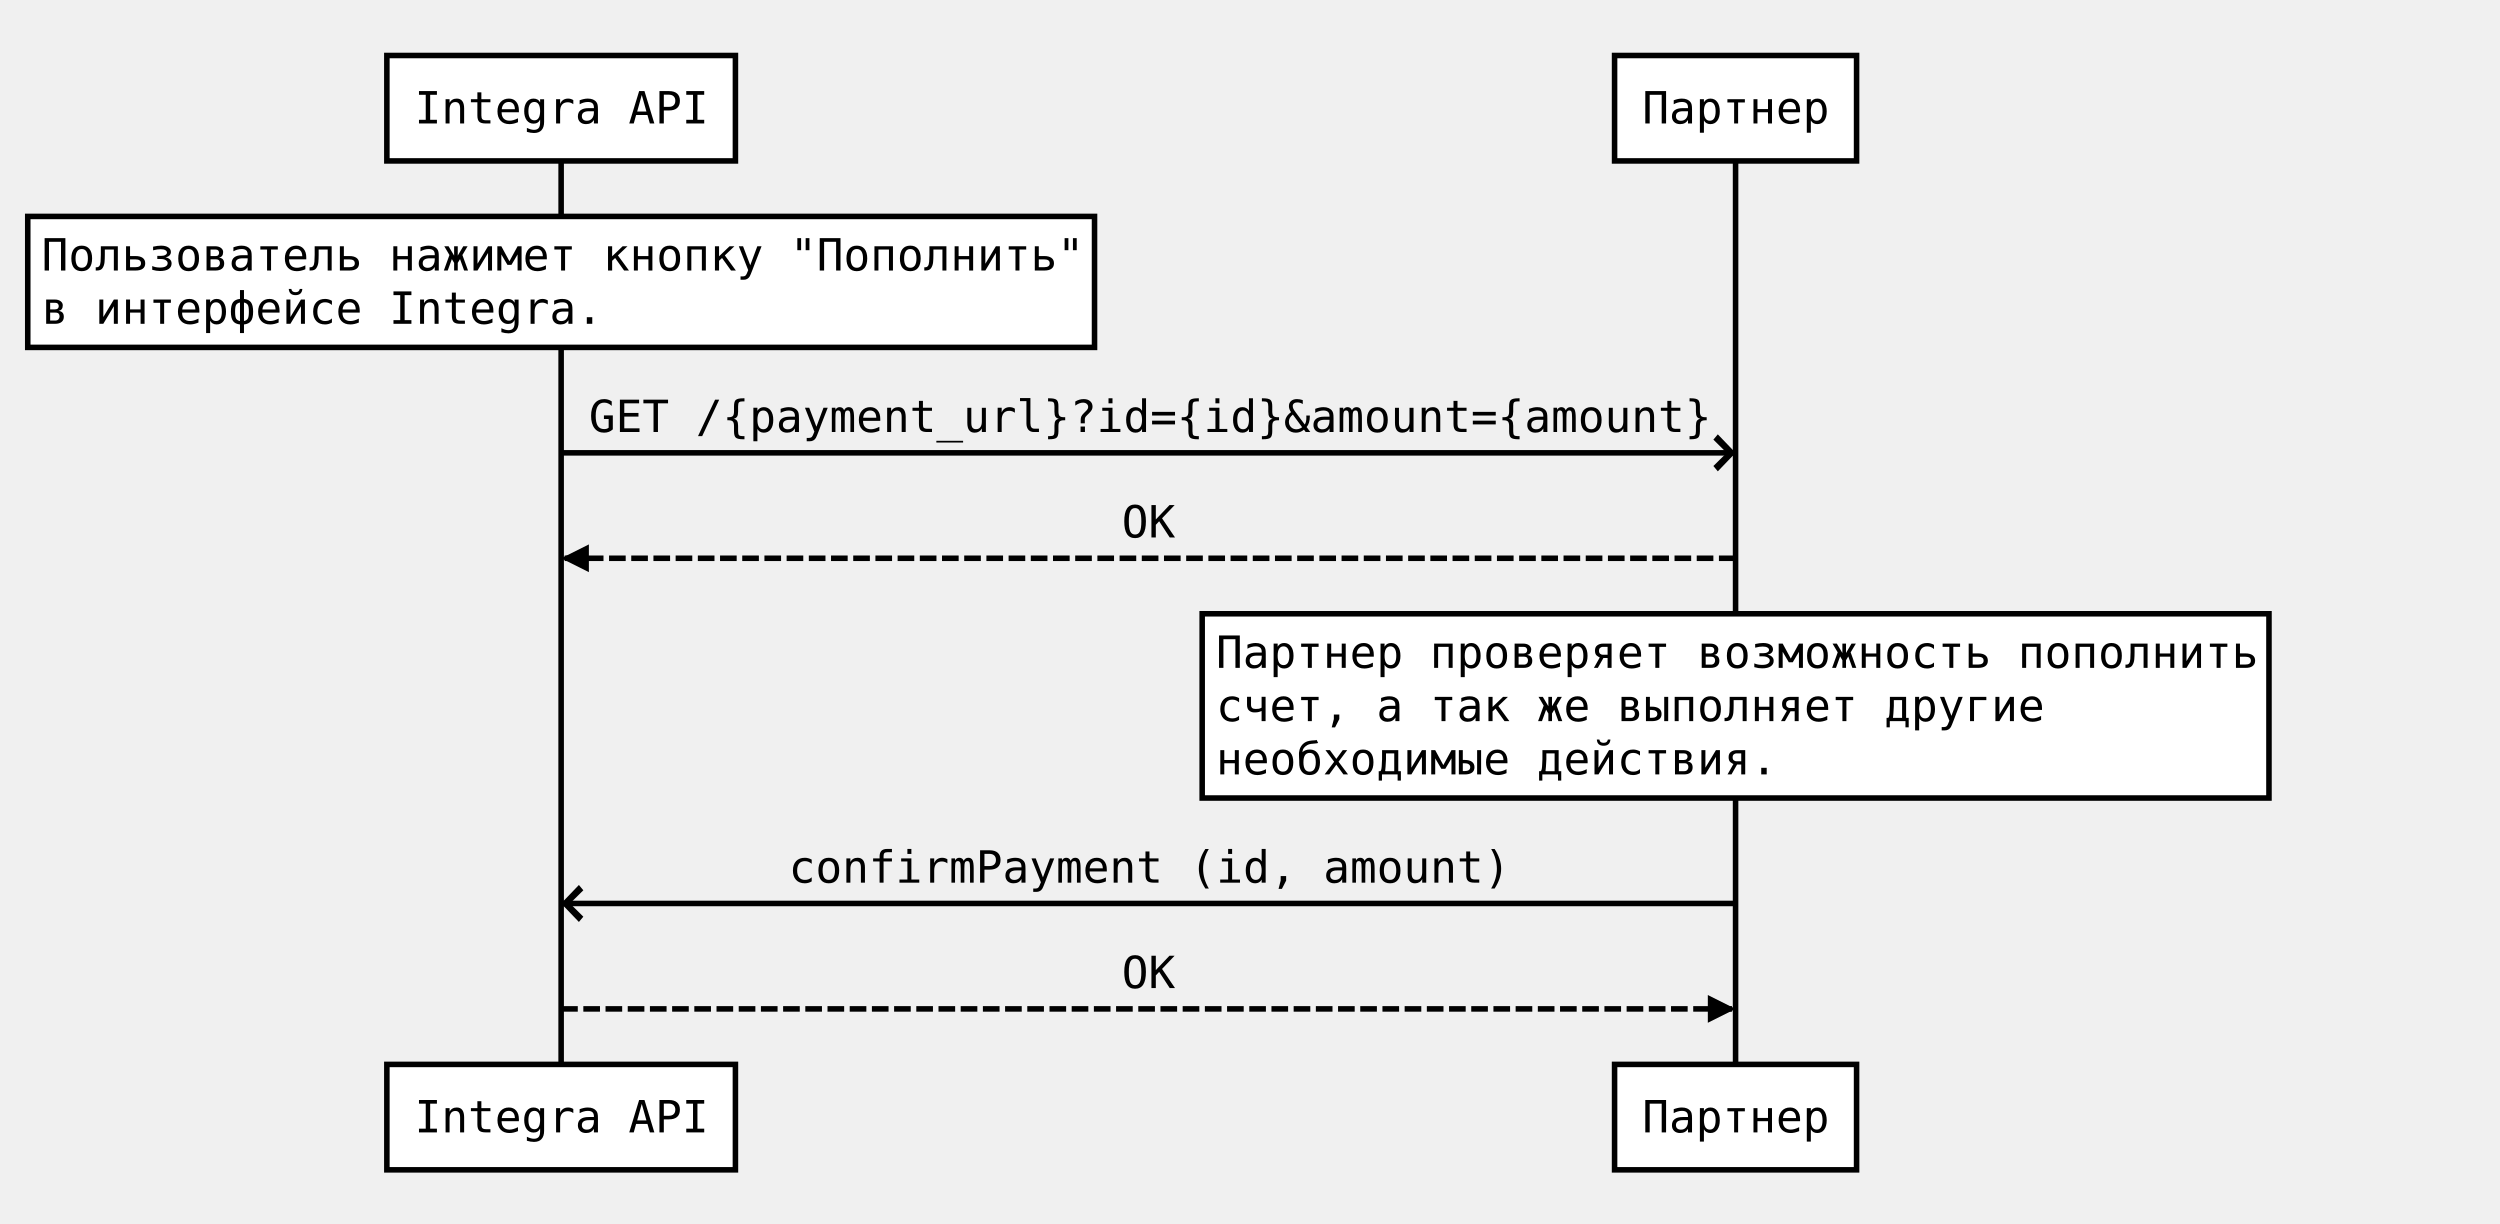
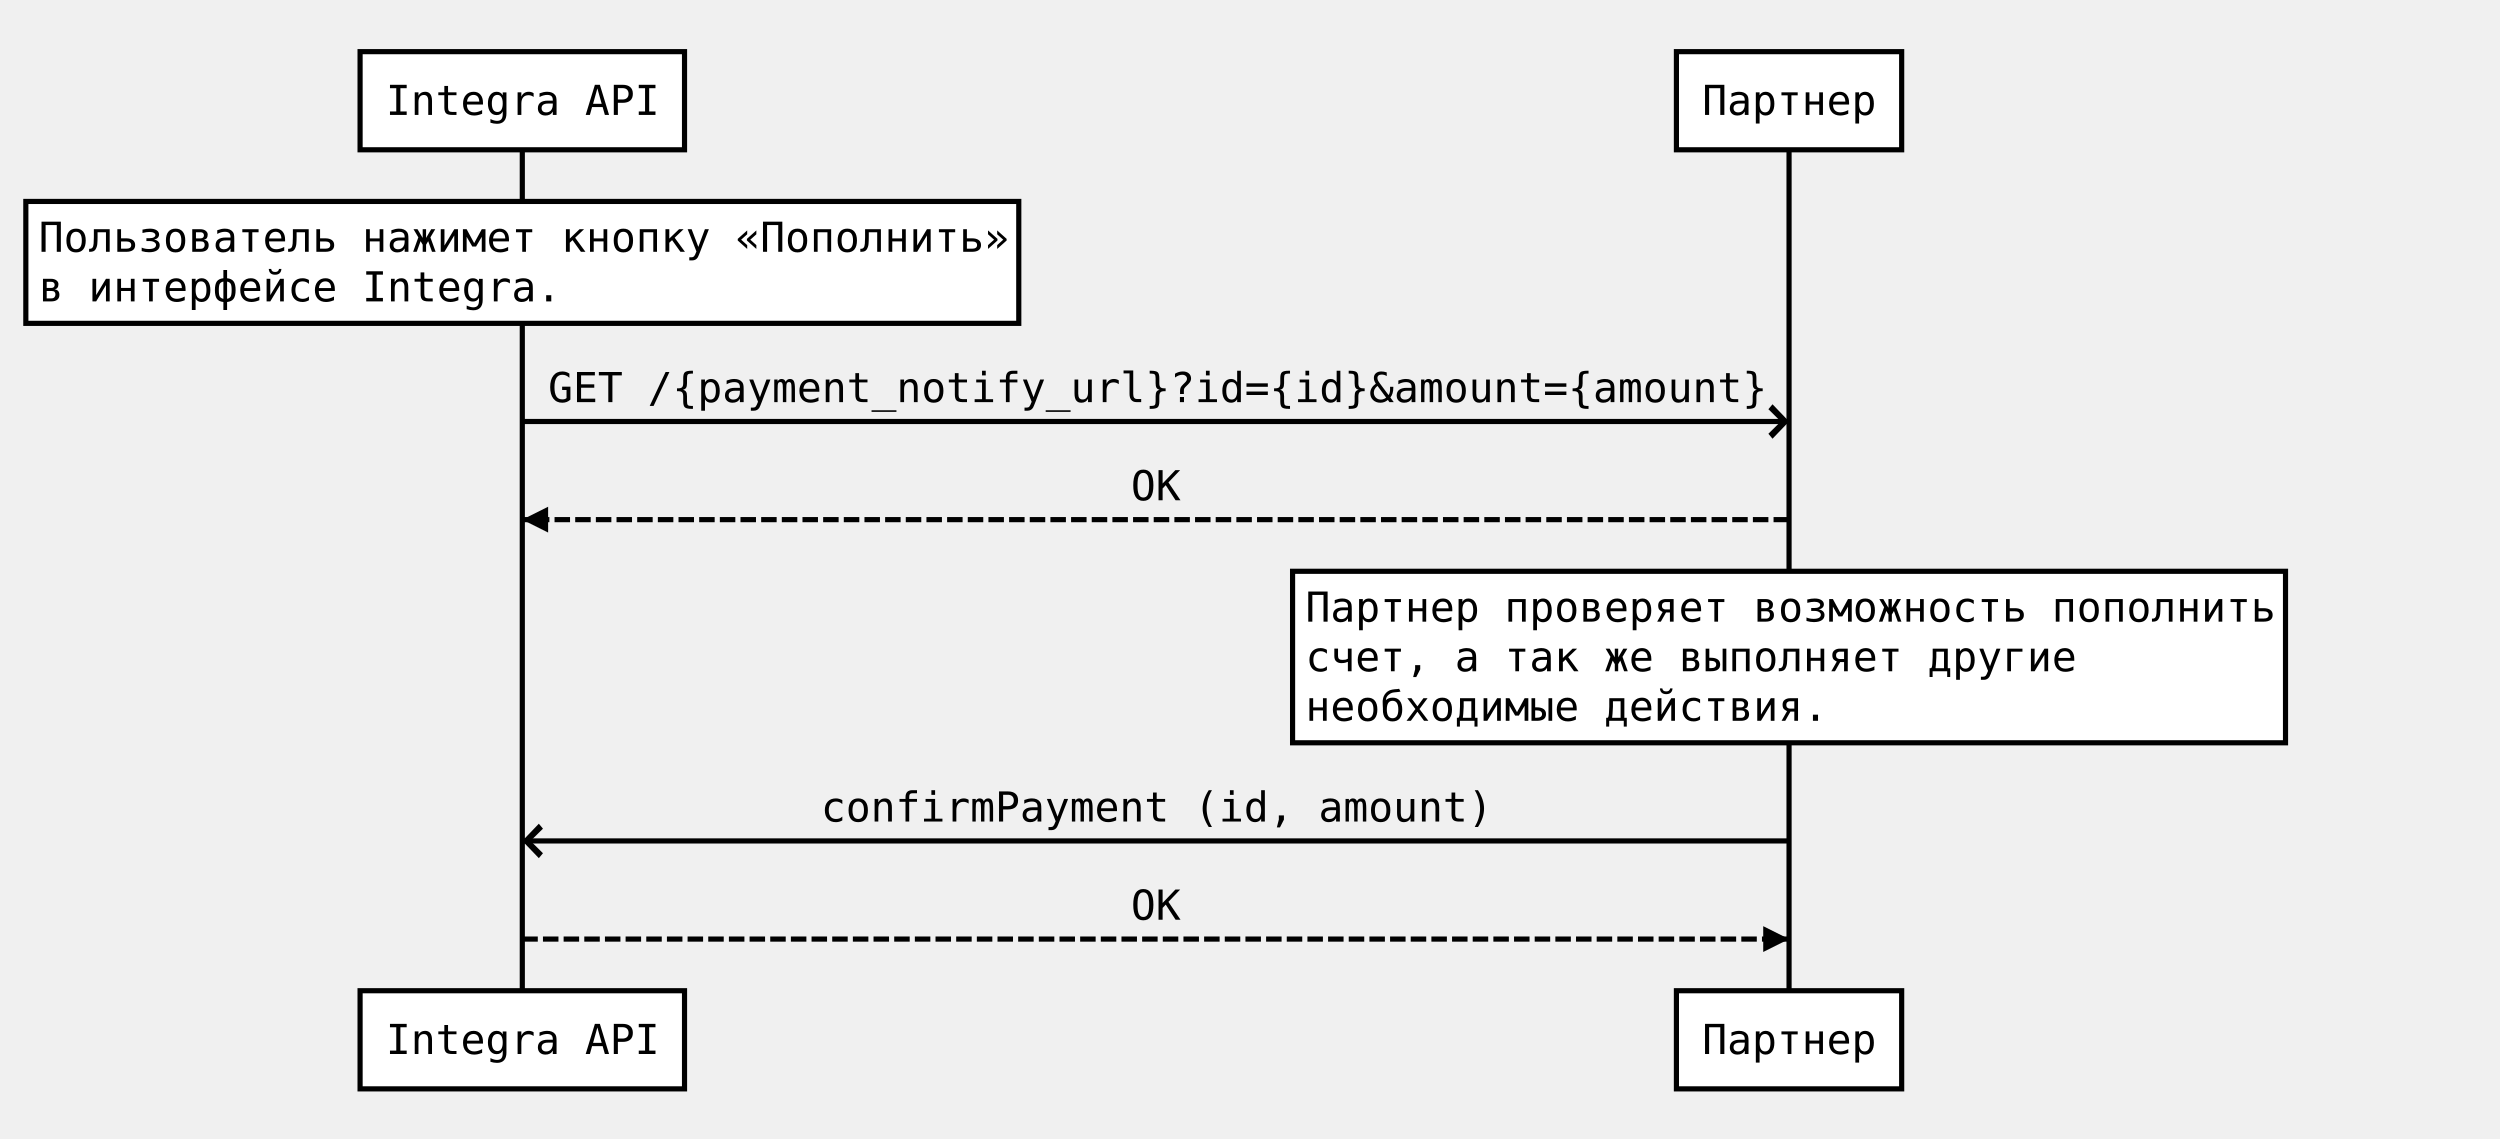
- <svg xmlns="http://www.w3.org/2000/svg" width="901" height="441">
-   <source>Note over Integra API: Пользователь нажимет кнопку "Пополнить"\n в интерфейсе Integra.
- Integra API-&gt;&gt;Партнер: GET /{payment_url}?id={id}&amp;amount={amount}
+ <svg xmlns="http://www.w3.org/2000/svg" width="968" height="441">
+   <source>Note over Integra API: Пользователь нажимет кнопку «Пополнить»\n в интерфейсе Integra.
+ Integra API-&gt;&gt;Партнер: GET /{payment_notify_url}?id={id}&amp;amount={amount}
Партнер --&gt; Integra API: OK
Note over Партнер: Партнер проверяет возможность пополнить\n счет, а так же выполняет другие\n необходимые действия.
Партнер -&gt;&gt; Integra API: confirmPayment (id, amount)
Integra API --&gt; Партнер: OK</source>
  <defs>
    <marker viewBox="0 0 5 5" markerWidth="5" markerHeight="5" orient="auto" refX="5" refY="2.5" id="markerArrowBlock">
      <path d="M 0 0 L 5 2.5 L 0 5 z" />
    </marker>
    <marker viewBox="0 0 9.6 16" markerWidth="4" markerHeight="16" orient="auto" refX="9.6" refY="8" id="markerArrowOpen">
      <path d="M 9.6,8 1.92,16 0,13.7 5.76,8 0,2.286 1.92,0 9.6,8 z" />
    </marker>
  </defs>
  <g class="title" />
  <g class="actor">
    <rect x="139.422" y="20" width="125.625" height="38" stroke="#000000" fill="#ffffff" style="stroke-width: 2;" />
    <text x="149.422" y="44.5" style="font-size: 16px; font-family: &quot;Andale Mono&quot;, monospace;">
      <tspan x="149.422">Integra API</tspan>
    </text>
  </g>
  <g class="actor">
    <rect x="139.422" y="383.609" width="125.625" height="38" stroke="#000000" fill="#ffffff" style="stroke-width: 2;" />
    <text x="149.422" y="408.109" style="font-size: 16px; font-family: &quot;Andale Mono&quot;, monospace;">
      <tspan x="149.422">Integra API</tspan>
    </text>
  </g>
  <line x1="202.234" x2="202.234" y1="58" y2="383.609" stroke="#000000" fill="none" style="stroke-width: 2;" />
  <g class="actor">
-     <rect x="581.891" y="20" width="87.219" height="38" stroke="#000000" fill="#ffffff" style="stroke-width: 2;" />
-     <text x="591.891" y="44.5" style="font-size: 16px; font-family: &quot;Andale Mono&quot;, monospace;">
-       <tspan x="591.891">Партнер</tspan>
+     <rect x="649.109" y="20" width="87.219" height="38" stroke="#000000" fill="#ffffff" style="stroke-width: 2;" />
+     <text x="659.109" y="44.5" style="font-size: 16px; font-family: &quot;Andale Mono&quot;, monospace;">
+       <tspan x="659.109">Партнер</tspan>
    </text>
  </g>
  <g class="actor">
-     <rect x="581.891" y="383.609" width="87.219" height="38" stroke="#000000" fill="#ffffff" style="stroke-width: 2;" />
-     <text x="591.891" y="408.109" style="font-size: 16px; font-family: &quot;Andale Mono&quot;, monospace;">
-       <tspan x="591.891">Партнер</tspan>
+     <rect x="649.109" y="383.609" width="87.219" height="38" stroke="#000000" fill="#ffffff" style="stroke-width: 2;" />
+     <text x="659.109" y="408.109" style="font-size: 16px; font-family: &quot;Andale Mono&quot;, monospace;">
+       <tspan x="659.109">Партнер</tspan>
    </text>
  </g>
-   <line x1="625.5" x2="625.5" y1="58" y2="383.609" stroke="#000000" fill="none" style="stroke-width: 2;" />
+   <line x1="692.719" x2="692.719" y1="58" y2="383.609" stroke="#000000" fill="none" style="stroke-width: 2;" />
  <g class="note">
    <rect x="10" y="78" width="384.469" height="47.203" stroke="#000000" fill="#ffffff" style="stroke-width: 2;" />
    <text x="15" y="97.5" style="font-size: 16px; font-family: &quot;Andale Mono&quot;, monospace;">
-       <tspan x="15">Пользователь нажимет кнопку "Пополнить"</tspan>
+       <tspan x="15">Пользователь нажимет кнопку «Пополнить»</tspan>
      <tspan dy="1.2em" x="15">в интерфейсе Integra.</tspan>
    </text>
  </g>
  <g class="signal">
    <text x="212.234" y="155.703" style="font-size: 16px; font-family: &quot;Andale Mono&quot;, monospace;">
-       <tspan x="212.234">GET /{payment_url}?id={id}&amp;amount={amount}</tspan>
+       <tspan x="212.234">GET /{payment_notify_url}?id={id}&amp;amount={amount}</tspan>
    </text>
-     <line x1="202.234" x2="625.5" y1="163.203" y2="163.203" stroke="#000000" fill="none" style="stroke-width: 2; marker-end: url(&quot;#markerArrowOpen&quot;);" />
+     <line x1="202.234" x2="692.719" y1="163.203" y2="163.203" stroke="#000000" fill="none" style="stroke-width: 2; marker-end: url(&quot;#markerArrowOpen&quot;);" />
  </g>
  <g class="signal">
-     <text x="404.266" y="193.703" style="font-size: 16px; font-family: &quot;Andale Mono&quot;, monospace;">
-       <tspan x="404.266">OK</tspan>
+     <text x="437.875" y="193.703" style="font-size: 16px; font-family: &quot;Andale Mono&quot;, monospace;">
+       <tspan x="437.875">OK</tspan>
    </text>
-     <line x1="625.5" x2="202.234" y1="201.203" y2="201.203" stroke="#000000" fill="none" style="stroke-width: 2; stroke-dasharray: 6, 2; marker-end: url(&quot;#markerArrowBlock&quot;);" />
+     <line x1="692.719" x2="202.234" y1="201.203" y2="201.203" stroke="#000000" fill="none" style="stroke-width: 2; stroke-dasharray: 6, 2; marker-end: url(&quot;#markerArrowBlock&quot;);" />
  </g>
  <g class="note">
-     <rect x="433.266" y="221.203" width="384.469" height="66.406" stroke="#000000" fill="#ffffff" style="stroke-width: 2;" />
-     <text x="438.266" y="240.703" style="font-size: 16px; font-family: &quot;Andale Mono&quot;, monospace;">
-       <tspan x="438.266">Партнер проверяет возможность пополнить</tspan>
-       <tspan dy="1.2em" x="438.266">счет, а так же выполняет другие</tspan>
-       <tspan dy="1.2em" x="438.266">необходимые действия.</tspan>
+     <rect x="500.484" y="221.203" width="384.469" height="66.406" stroke="#000000" fill="#ffffff" style="stroke-width: 2;" />
+     <text x="505.484" y="240.703" style="font-size: 16px; font-family: &quot;Andale Mono&quot;, monospace;">
+       <tspan x="505.484">Партнер проверяет возможность пополнить</tspan>
+       <tspan dy="1.2em" x="505.484">счет, а так же выполняет другие</tspan>
+       <tspan dy="1.2em" x="505.484">необходимые действия.</tspan>
    </text>
  </g>
  <g class="signal">
-     <text x="284.242" y="318.109" style="font-size: 16px; font-family: &quot;Andale Mono&quot;, monospace;">
-       <tspan x="284.242">confirmPayment (id, amount)</tspan>
+     <text x="317.852" y="318.109" style="font-size: 16px; font-family: &quot;Andale Mono&quot;, monospace;">
+       <tspan x="317.852">confirmPayment (id, amount)</tspan>
    </text>
-     <line x1="625.5" x2="202.234" y1="325.609" y2="325.609" stroke="#000000" fill="none" style="stroke-width: 2; marker-end: url(&quot;#markerArrowOpen&quot;);" />
+     <line x1="692.719" x2="202.234" y1="325.609" y2="325.609" stroke="#000000" fill="none" style="stroke-width: 2; marker-end: url(&quot;#markerArrowOpen&quot;);" />
  </g>
  <g class="signal">
-     <text x="404.266" y="356.109" style="font-size: 16px; font-family: &quot;Andale Mono&quot;, monospace;">
-       <tspan x="404.266">OK</tspan>
+     <text x="437.875" y="356.109" style="font-size: 16px; font-family: &quot;Andale Mono&quot;, monospace;">
+       <tspan x="437.875">OK</tspan>
    </text>
-     <line x1="202.234" x2="625.5" y1="363.609" y2="363.609" stroke="#000000" fill="none" style="stroke-width: 2; stroke-dasharray: 6, 2; marker-end: url(&quot;#markerArrowBlock&quot;);" />
+     <line x1="202.234" x2="692.719" y1="363.609" y2="363.609" stroke="#000000" fill="none" style="stroke-width: 2; stroke-dasharray: 6, 2; marker-end: url(&quot;#markerArrowBlock&quot;);" />
  </g>
</svg>
